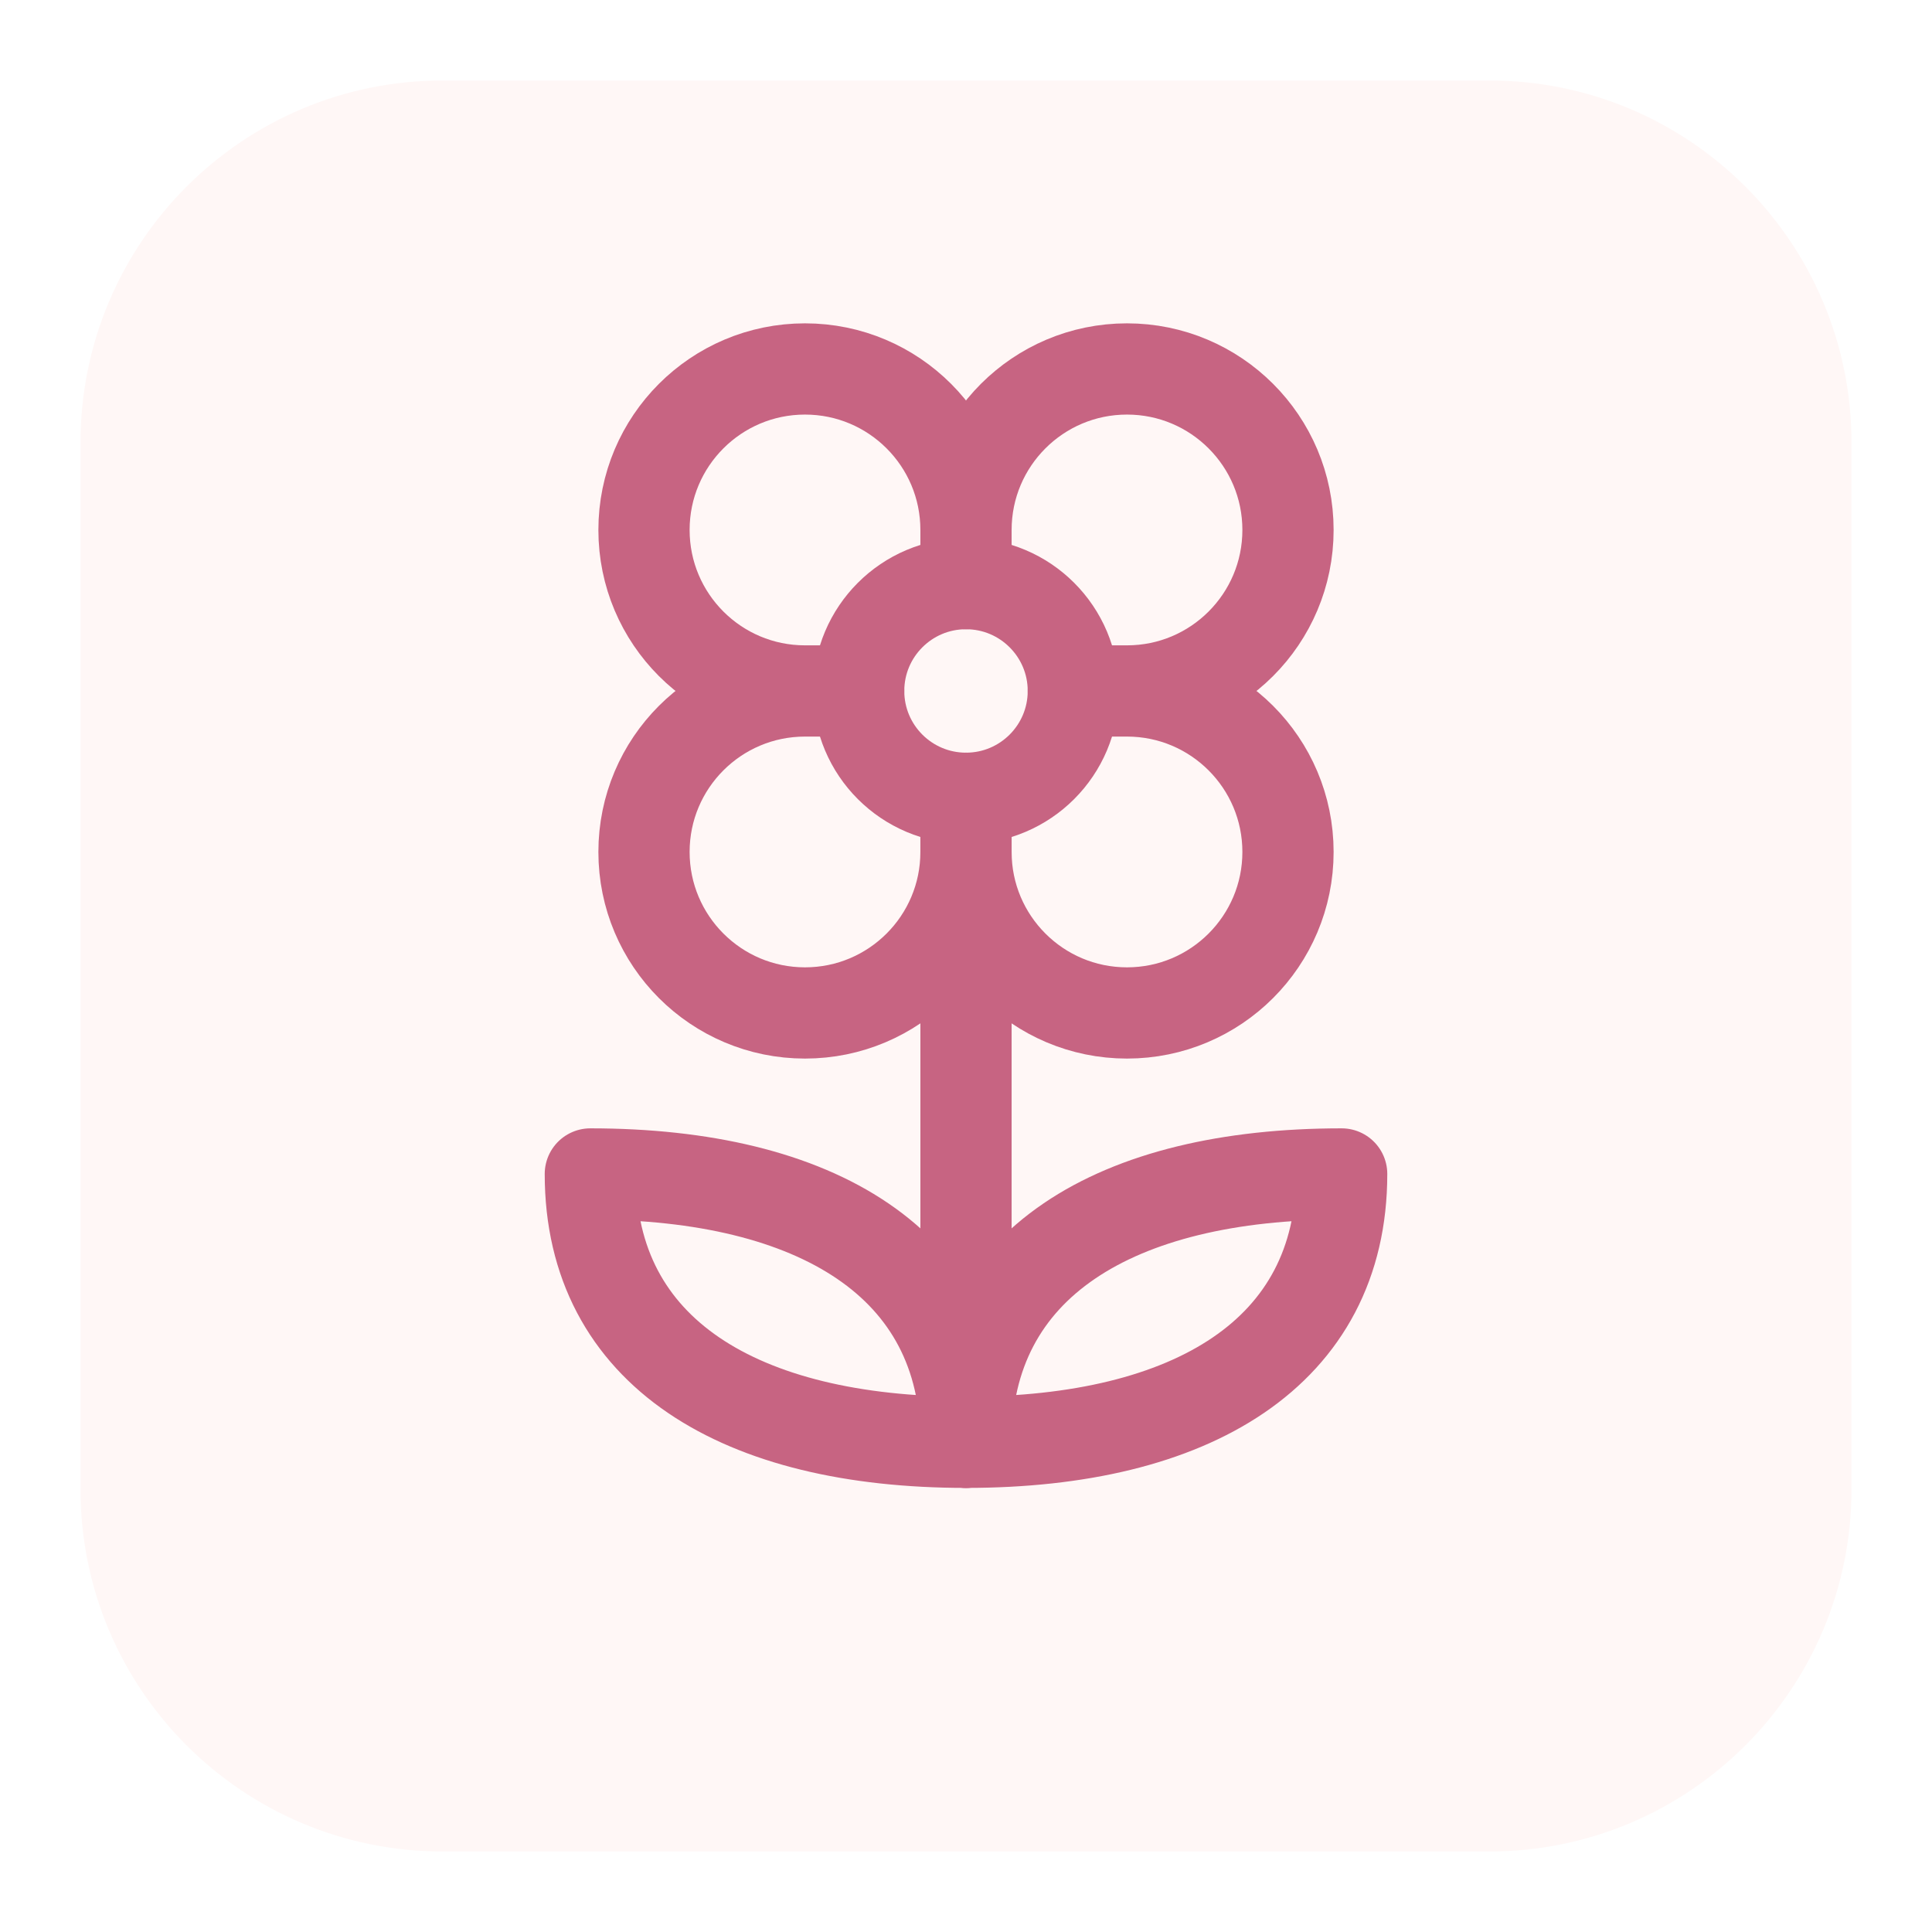
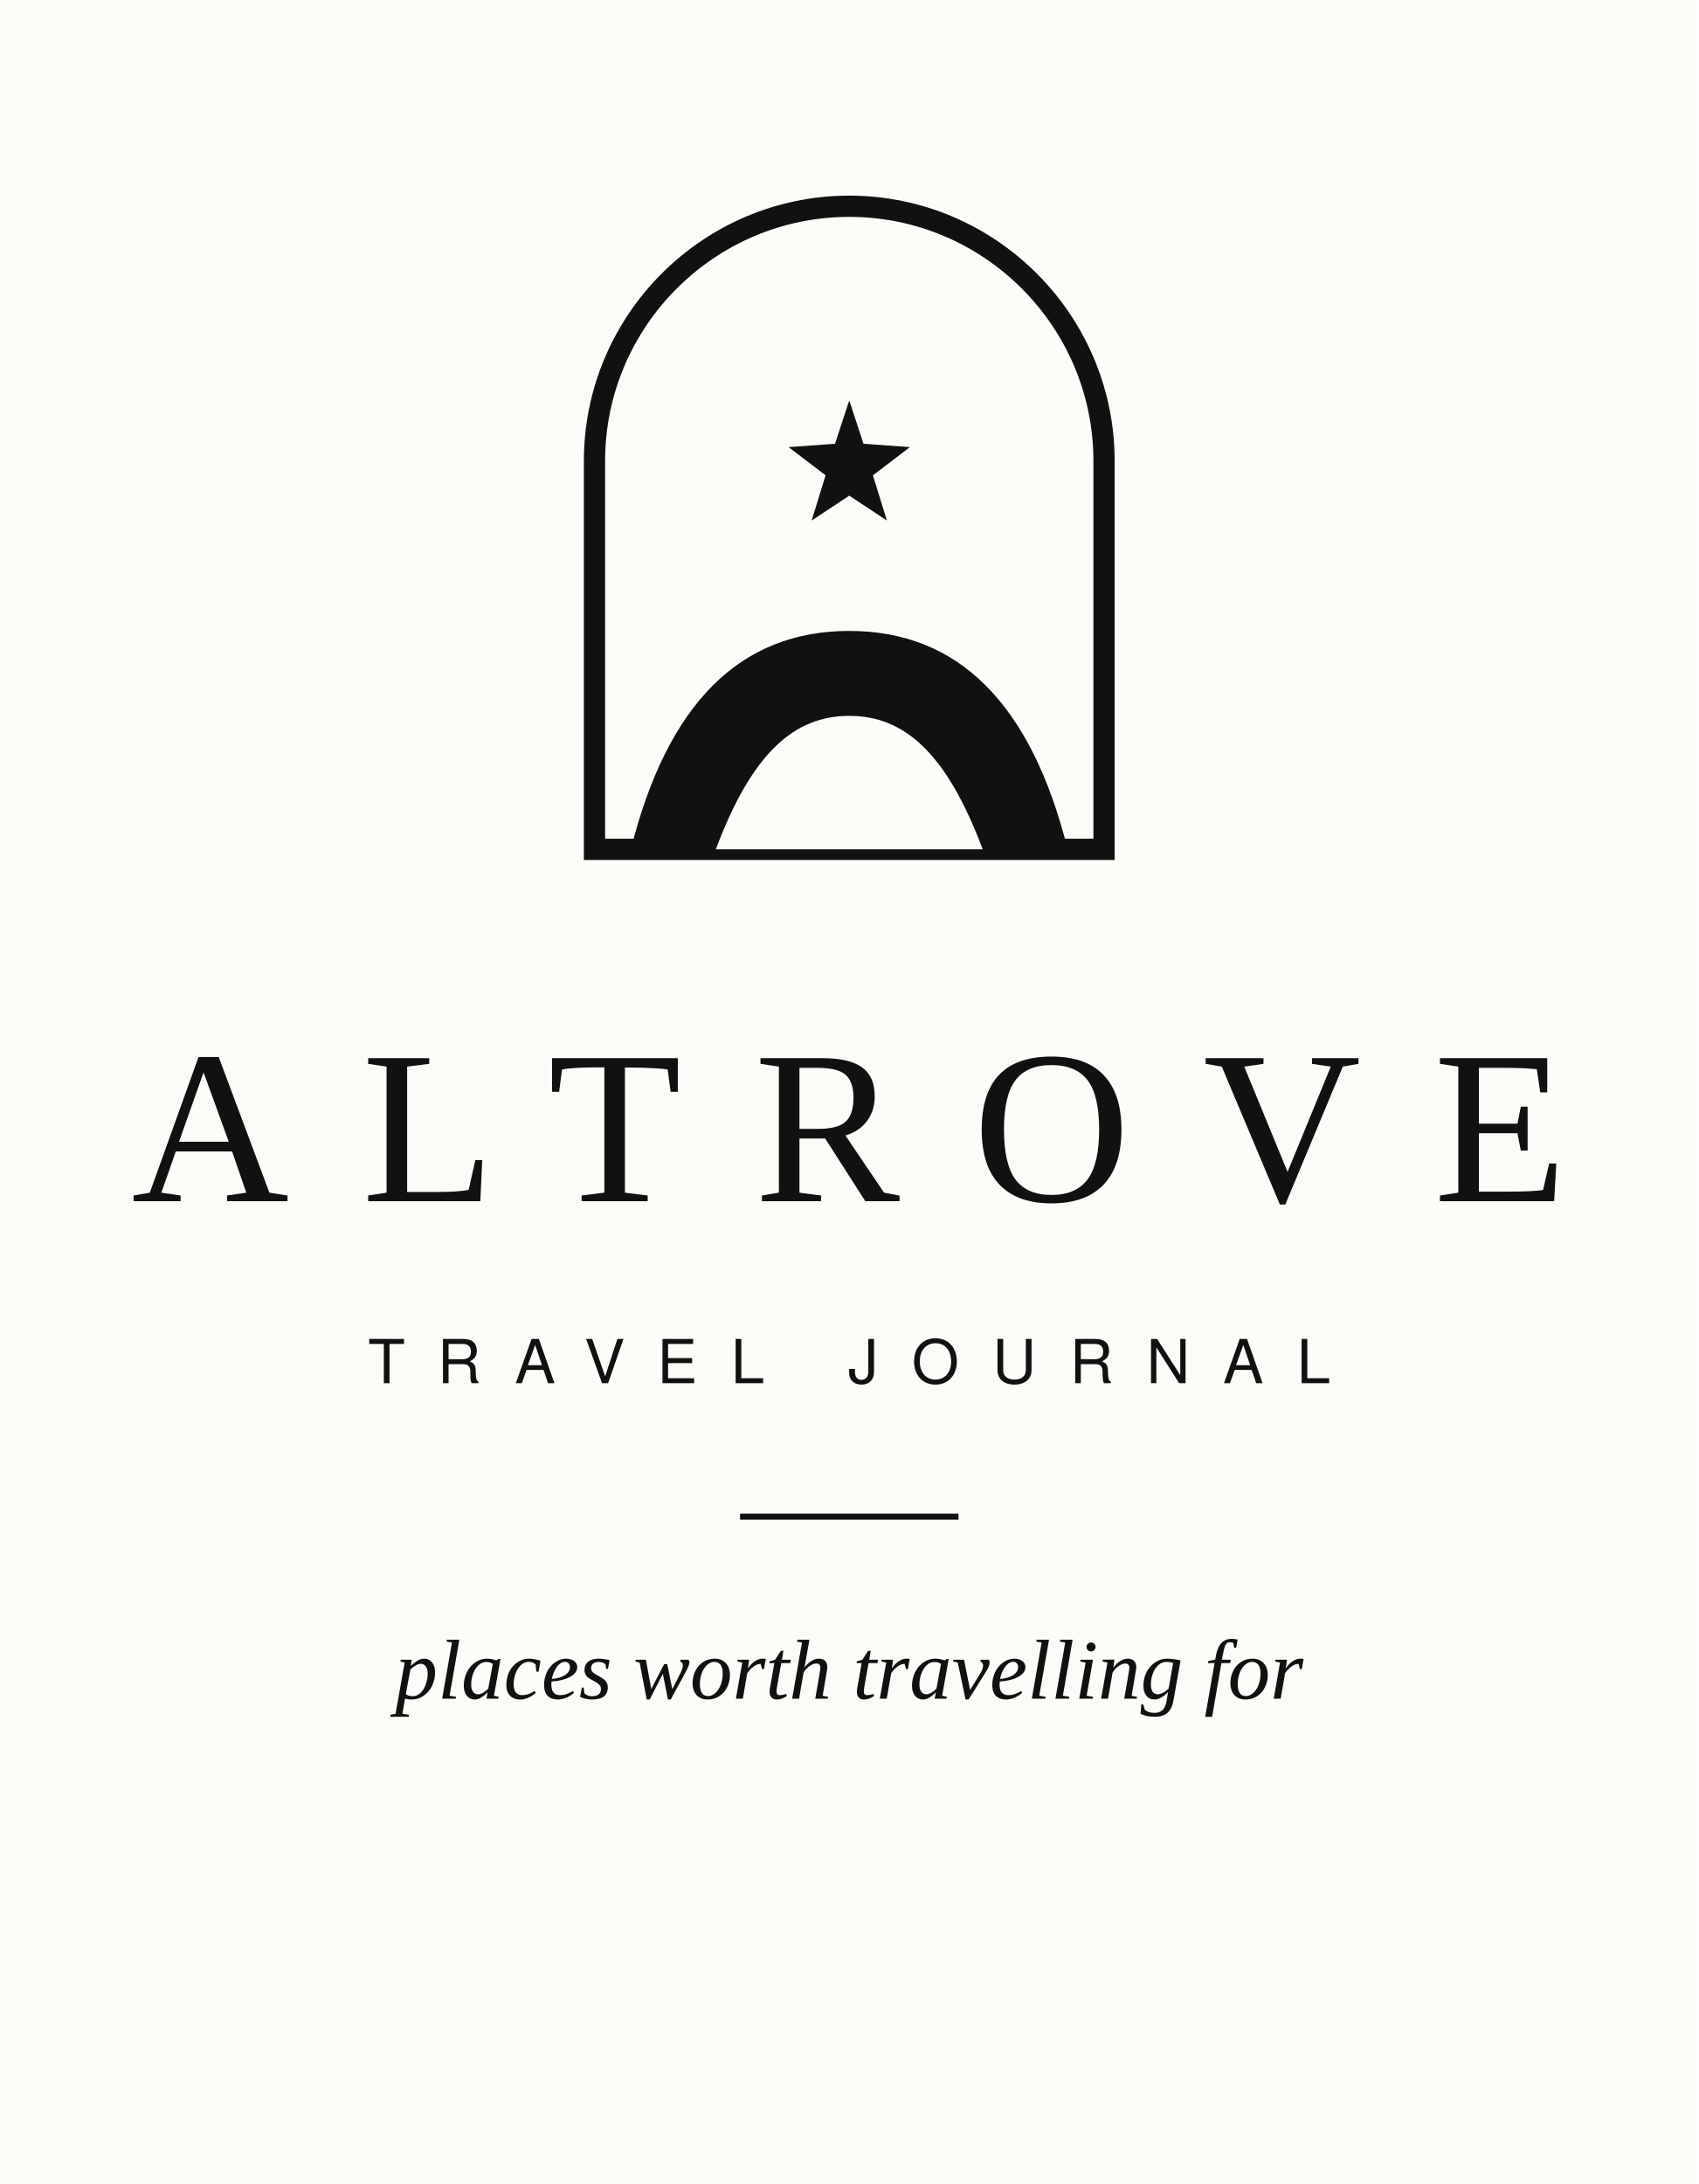
- <svg xmlns="http://www.w3.org/2000/svg" width="96" height="96" viewBox="0 0 96 96" fill="none" role="img" aria-label="Flower Travel logo">
-   <rect x="4" y="4" width="88" height="88" rx="18" fill="#FFF7F6" />
-   <svg x="16" y="10" width="64" height="70" viewBox="0 0 24 24" fill="none" stroke="#C76482" stroke-width="1.7" stroke-linecap="round" stroke-linejoin="round">
-     <path d="M12 5a3 3 0 1 1 3 3m-3-3a3 3 0 1 0-3 3m3-3v1M9 8a3 3 0 1 0 3 3M9 8h1m5 0a3 3 0 1 1-3 3m3-3h-1m-2 3v-1" />
-     <circle cx="12" cy="8" r="2" />
-     <path d="M12 10v12" />
-     <path d="M12 22c4.2 0 7-1.667 7-5-4.2 0-7 1.667-7 5Z" />
-     <path d="M12 22c-4.2 0-7-1.667-7-5 4.2 0 7 1.667 7 5Z" />
-   </svg>
+ <svg xmlns="http://www.w3.org/2000/svg" width="280" height="360" viewBox="0 0 280 360" fill="none" role="img" aria-label="Altrove Travel Journal — places worth travelling for">
+   <rect width="280" height="360" fill="#FDFBF7" />
+   <g transform="translate(90 28)">
+     <path d="M50 6C26.862 6 8 24.862 8 48V112H92V48C92 24.862 73.138 6 50 6Z" stroke="#111111" stroke-width="3.5" fill="none" />
+     <path d="M14 112C20 88 32 76 50 76C68 76 80 88 86 112H14Z" fill="#111111" />
+     <path d="M28 112C34 96 41 90 50 90C59 90 66 96 72 112H28Z" fill="#FDFBF7" />
+     <path d="M50 38 L52.35 45.15 L60 45.7 L53.9 50.35 L56.2 57.8 L50 53.7 L43.8 57.8 L46.1 50.35 L40 45.7 L47.65 45.15 Z" fill="#111111" />
+   </g>
+   <text x="140" y="198" text-anchor="middle" fill="#111111" font-family="Georgia, 'Times New Roman', Times, serif" font-size="36" letter-spacing="12">ALTROVE</text>
+   <text x="140" y="228" text-anchor="middle" fill="#111111" font-family="Helvetica Neue, Helvetica, Arial, sans-serif" font-size="10" letter-spacing="5.5">TRAVEL JOURNAL</text>
+   <line x1="122" y1="250" x2="158" y2="250" stroke="#111111" stroke-width="1" />
+   <text x="140" y="280" text-anchor="middle" fill="#111111" font-family="Georgia, 'Times New Roman', Times, serif" font-size="14" font-style="italic">places worth travelling for</text>
</svg>
